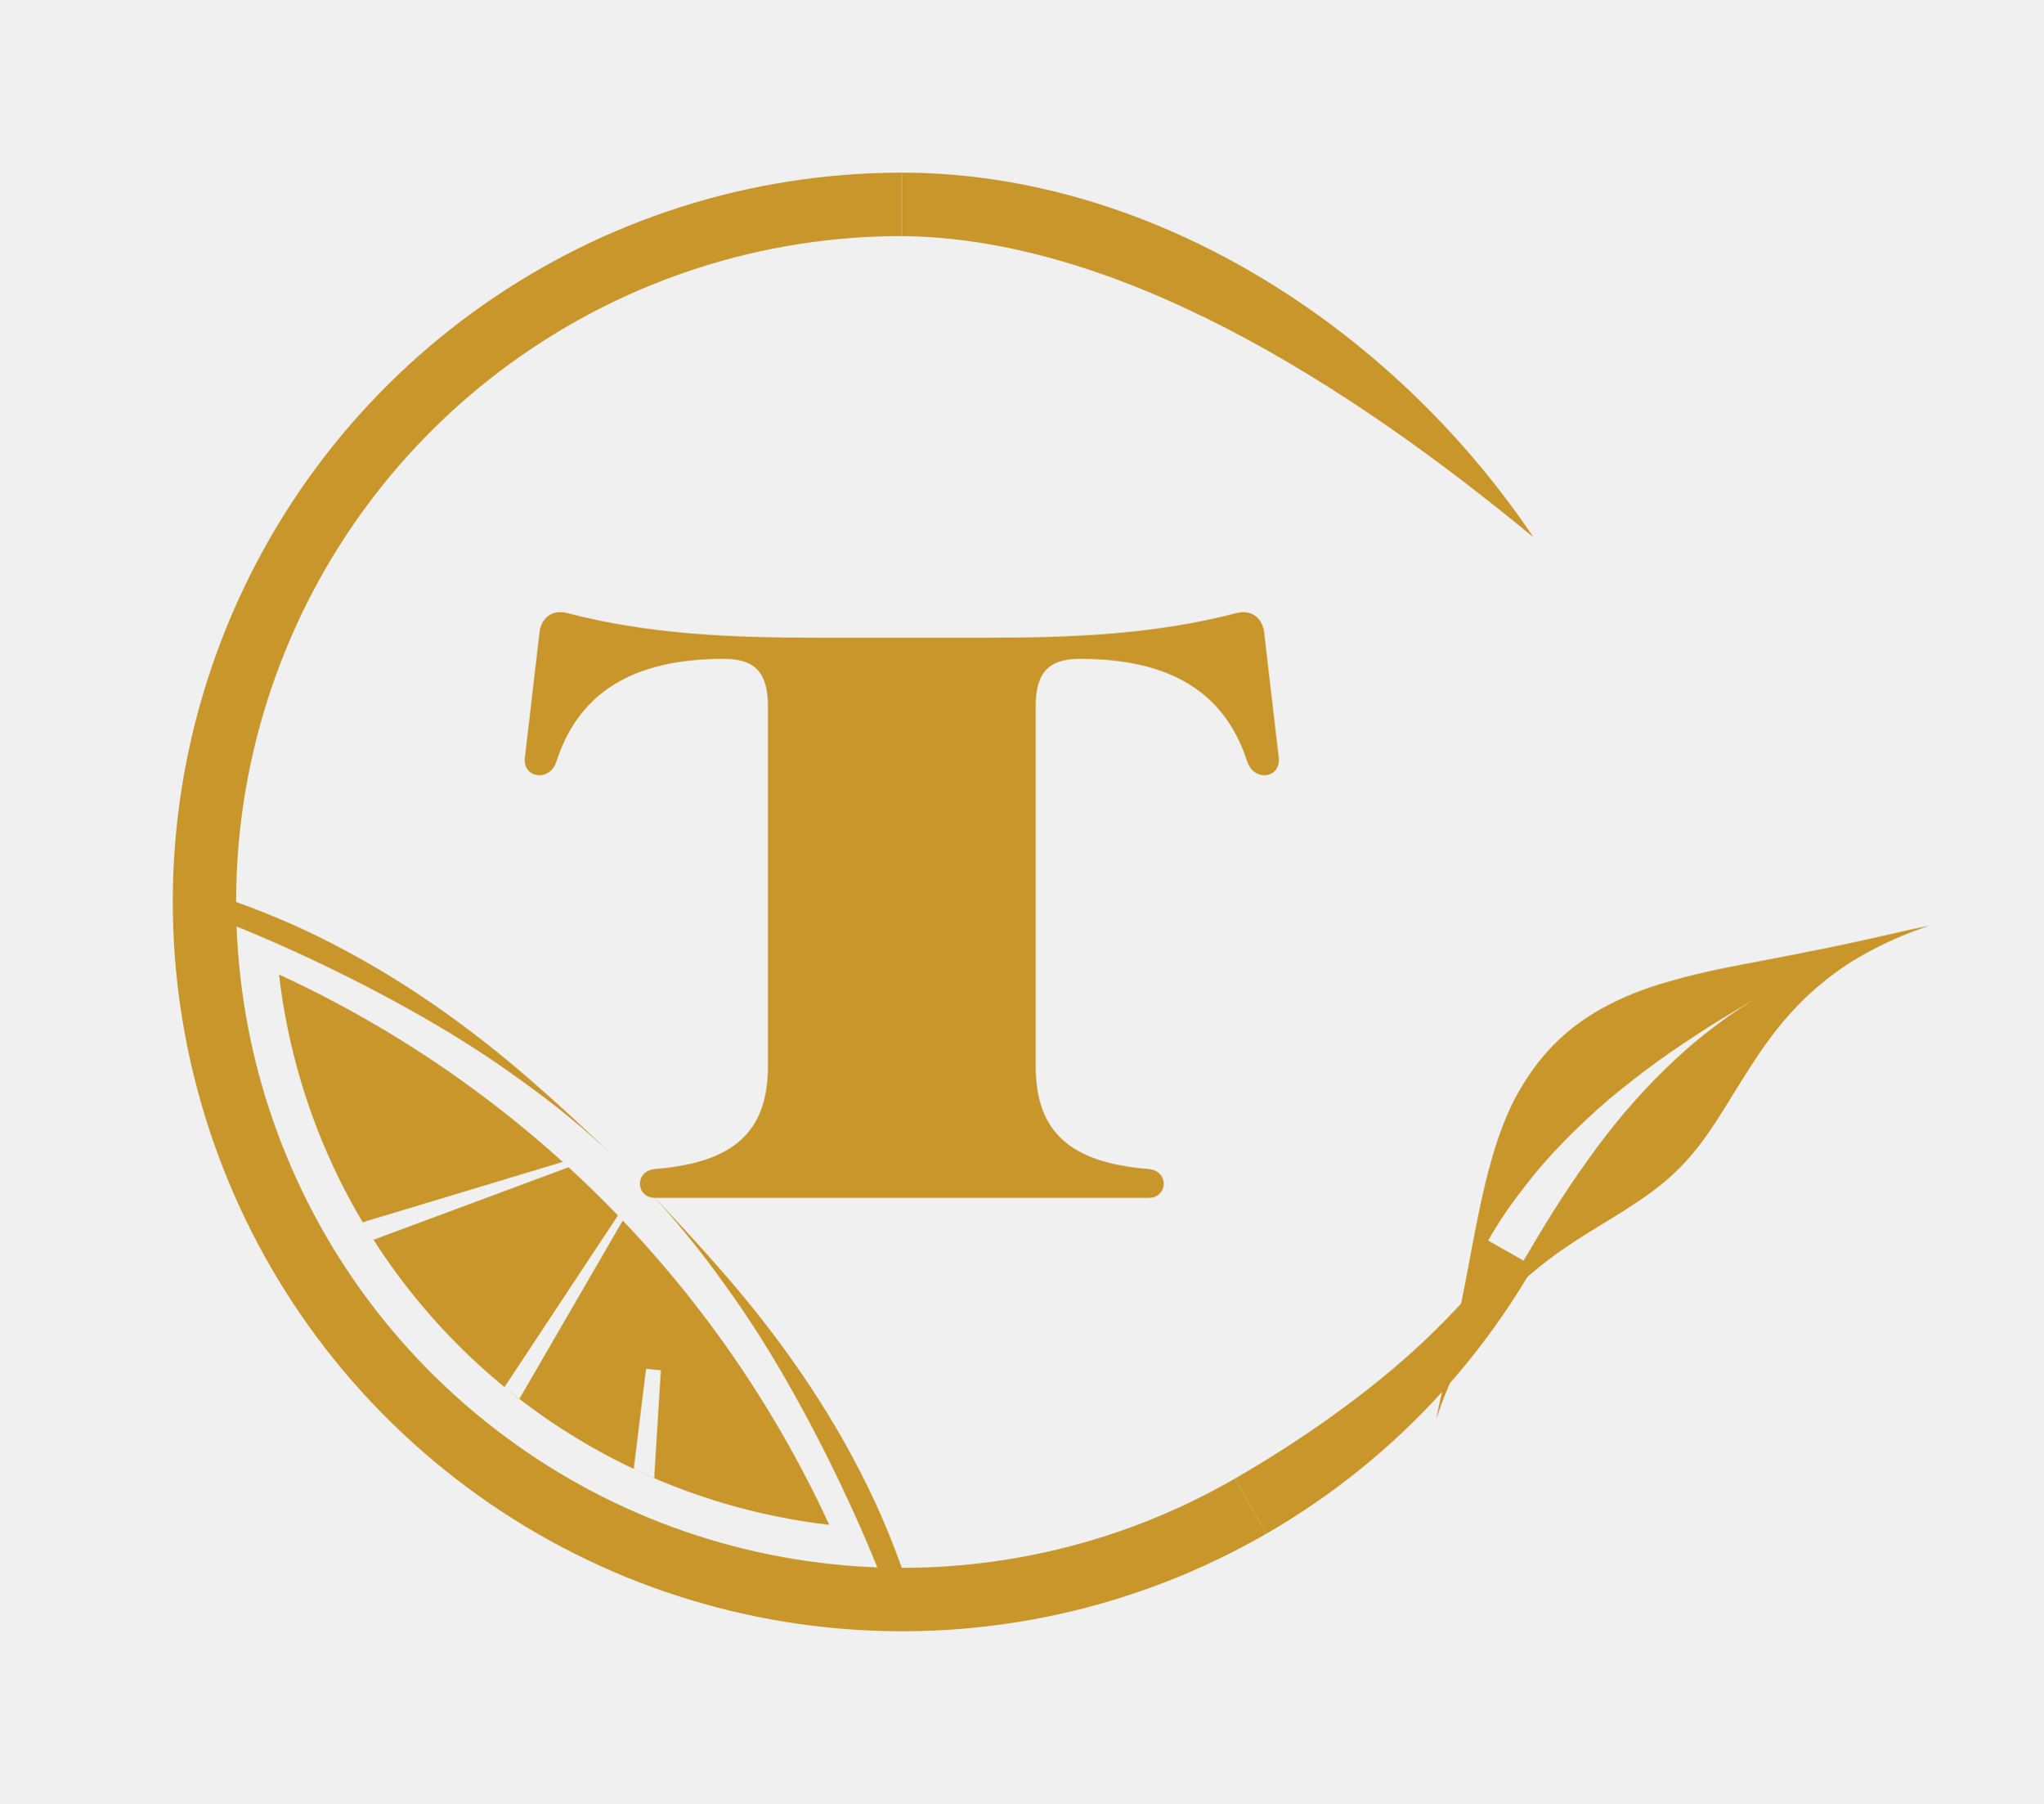
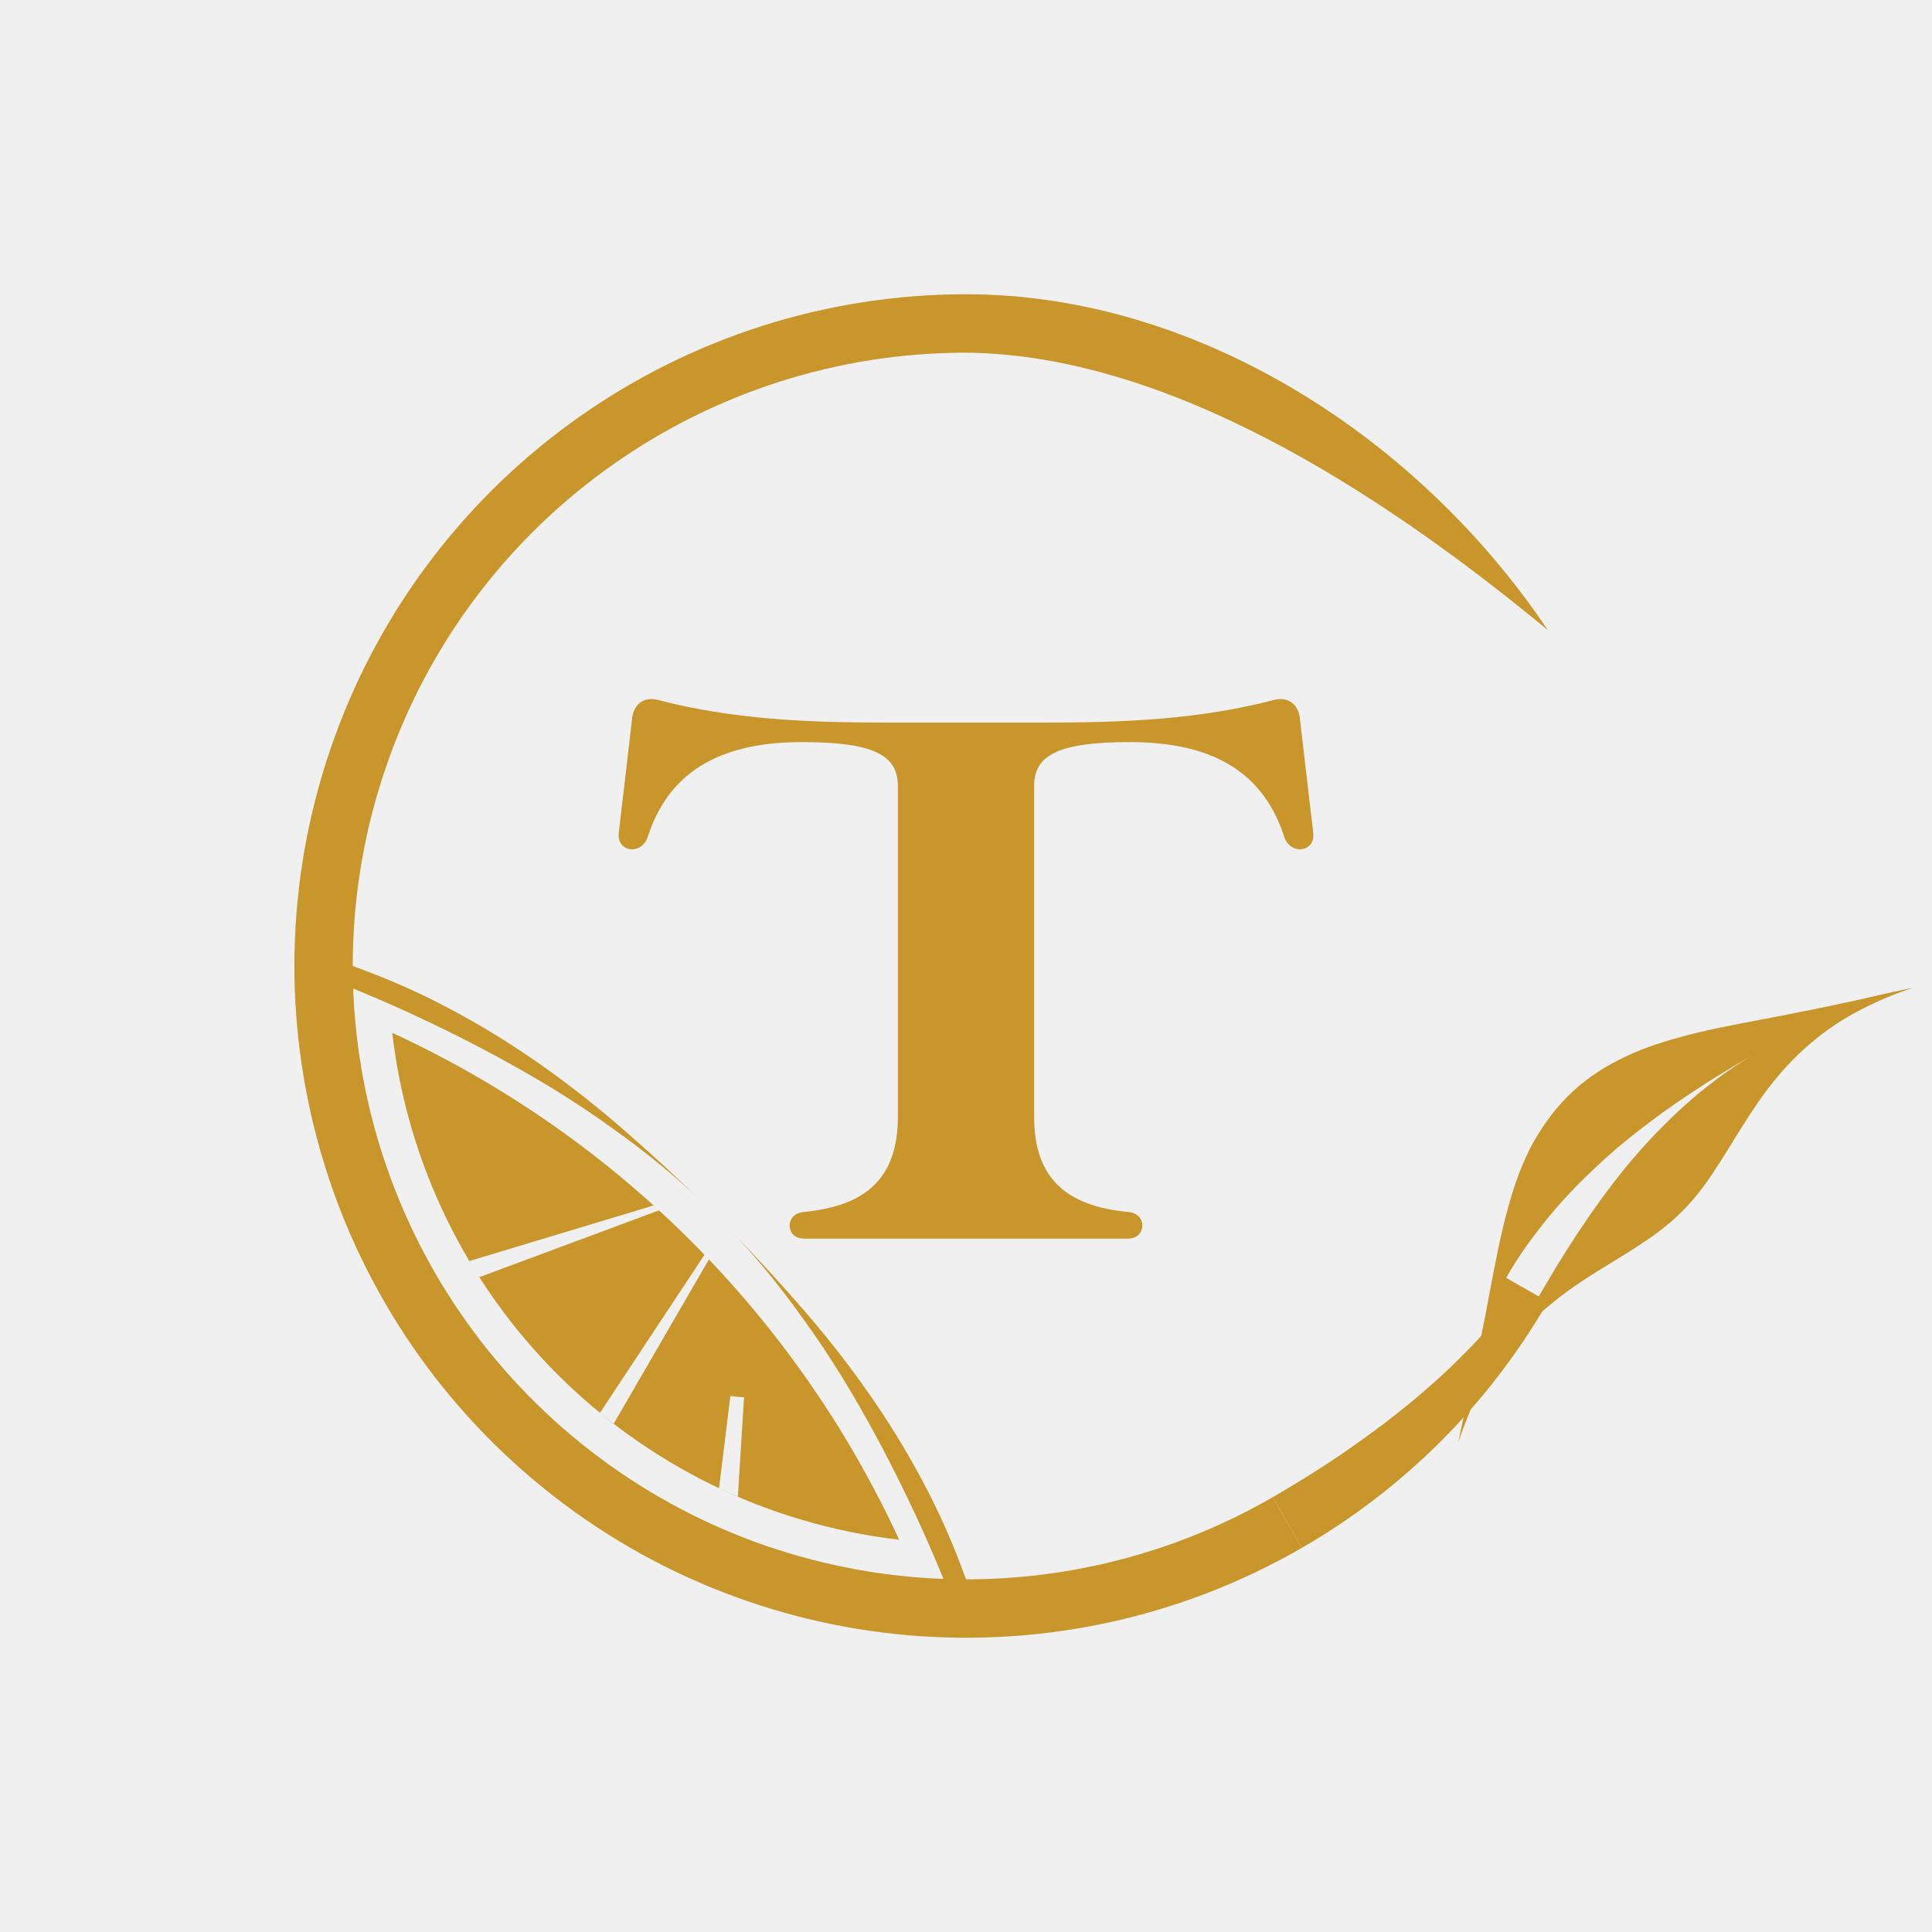
- <svg xmlns="http://www.w3.org/2000/svg" viewBox="0 0 580 512" role="img" aria-labelledby="title desc" fill="#c8962a">
+ <svg xmlns="http://www.w3.org/2000/svg" viewBox="0 0 512 512" role="img" aria-labelledby="title desc" fill="#c8962a">
  <defs>
    <path id="leaf-vein-source" d="M432.5,357.9              C435.5,352.8 438.1,347.4 440.3,341.9              C442.6,336.5 444.5,330.9 446.1,325.2              C447.7,319.5 449.0,313.8 450.1,308.0              C451.1,302.2 451.9,296.4 452.5,290.6              C453.1,284.9 453.4,279.1 453.7,273.3              C453.9,267.5 454.0,261.8 454.0,256.0              C454.0,261.8 453.6,267.5 452.8,273.2              C452.1,278.9 450.9,284.6 449.5,290.1              C448.1,295.7 446.4,301.1 444.5,306.5              C442.5,311.9 440.4,317.1 438.0,322.3              C435.7,327.4 433.2,332.4 430.6,337.4              C428.0,342.4 425.2,347.3 422.5,352.1              Z" />
-     <mask id="transparent-vein" maskUnits="userSpaceOnUse" maskContentUnits="userSpaceOnUse" x="0" y="0" width="580" height="512">
-       <rect width="580" height="512" fill="#fff" />
+     <mask id="transparent-vein" maskUnits="userSpaceOnUse" maskContentUnits="userSpaceOnUse" x="0" y="0" width="512" height="512">
+       <rect width="512" height="512" fill="#fff" />
      <use href="#leaf-vein-source" fill="#000" />
    </mask>
    <path id="lemon-flesh-source" fill-rule="evenodd" d="M79.2,276.6              A178,178 0 0,0 235.4,432.8              A319,319 0 0,0 79.2,276.6              Z              M103.0,346.9              A178,178 0 0,0 106.0,351.9              L161.4,331.3              A319,319 0 0,0 159.7,329.8              Z              M143.2,393.7              A178,178 0 0,0 147.4,397.1              L176.8,346.4              A319,319 0 0,0 175.4,345.0              Z              M179.9,416.9              A178,178 0 0,0 185.7,419.5              L187.6,388.9              A69.0,69.0 0 0,1 183.4,388.5              Z" />
    <path id="lemon-boundary-bottom-source" d="M256.0,463.0              C252.1,452.1 247.6,440.9 242.5,429.6              C237.4,418.4 231.8,407.1 225.7,396.2              C219.6,385.2 213.0,374.6 205.8,364.7              C198.7,354.7 191.1,345.4 183.1,337.1              C191.1,345.4 198.7,353.6 205.8,361.8              C213.0,370.1 219.6,378.5 225.7,387.2              C231.8,395.9 237.4,404.9 242.5,414.5              C247.6,424.0 252.1,434.1 256.0,445.0              Z" />
    <path id="lemon-boundary-left-source" d="M49.0,256.0              C59.9,259.9 71.1,264.4 82.4,269.5              C93.6,274.6 104.9,280.2 115.8,286.3              C126.8,292.4 137.4,299.0 147.3,306.2              C157.3,313.3 166.6,320.9 174.9,328.9              C166.6,320.9 158.4,313.3 150.2,306.2              C141.9,299.0 133.5,292.4 124.8,286.3              C116.1,280.2 107.1,274.6 97.5,269.5              C88.0,264.4 77.9,259.9 67.0,256.0              Z" />
  </defs>
-   <g>
-     <path d="M435.3,152.5 C394.8,92.2 326.4,49 256,49 L256,67 C317.4,67.6 382.2,108.6 435.3,152.5 Z" />
-     <path d="M256,49 A207,207 0 1,0 359.5,435.3 L350.5,419.7 A189,189 0 1,1 256,67 Z" />
-     <path d="M435.3,359.5              A207,207 0 0,1 359.5,435.3              L350.5,419.7              C360.0,414.2 369.3,408.3 378.3,401.8              C387.4,395.3 396.1,388.3 404.4,380.5              C412.6,372.7 420.4,364.2 427.5,355.0              Z" />
-   </g>
-   <path id="letter-t" fill="#c8962a" d="M161.0,174.0            C184.0,180.0 207.0,181.0 232.0,181.0            L280.0,181.0            C305.0,181.0 328.0,180.0 351.0,174.0            C355.0,173.0 358.0,175.0 358.8,179.0            L363.0,215.0            C363.7,221.0 355.8,222.0 354.0,216.0            C347.0,194.5 329.5,187.0 306.5,187.0            C297.6,187.0 294.0,191.0 294.0,200.5            L294.0,302.5            C294.0,321.5 304.0,330.0 326.0,331.8            C332.0,332.3 331.6,340.0 326.0,340.0            L186.0,340.0            C180.4,340.0 180.0,332.3 186.0,331.8            C208.0,330.0 218.0,321.5 218.0,302.5            L218.0,200.5            C218.0,191.0 214.4,187.0 205.5,187.0            C182.5,187.0 165.0,194.5 158.0,216.0            C156.2,222.0 148.3,221.0 149.0,215.0            L153.2,179.0            C154.0,175.0 157.0,173.0 161.0,174.0            Z" />
-   <use id="lemon-flesh" href="#lemon-flesh-source" />
-   <g id="lemon-boundary">
-     <use href="#lemon-boundary-bottom-source" />
-     <use href="#lemon-boundary-left-source" />
-   </g>
-   <g transform="matrix(-0.5 -0.8660254 -0.8660254 0.5 948.6486 547.7025)">
-     <g mask="url(#transparent-vein)">
-       <path d="M396.0,396.0                C400.3,392.2 404.6,388.2 408.9,384.3                C413.2,380.3 417.6,376.4 422.2,372.3                C426.7,368.3 431.5,364.3 436.3,360.1                C441.1,355.9 446.1,351.5 450.7,346.8                C455.4,342.1 459.8,337.0 463.4,331.5                C466.9,325.9 469.7,320.0 471.4,313.7                C473.1,307.5 473.7,300.9 473.3,294.3                C473.0,287.7 471.7,281.1 470.0,274.7                C468.4,268.3 466.3,262.1 464.2,256.0                C462.1,249.9 460.0,244.1 458.1,238.3                C456.1,232.6 454.3,226.9 452.5,221.3                C450.8,215.8 449.1,210.2 447.3,204.8                C448.4,210.4 449.2,216.1 449.4,221.9                C449.7,227.7 449.4,233.4 448.4,239.2                C447.5,244.9 445.9,250.5 443.8,256.0                C441.7,261.5 439.1,266.7 436.4,271.8                C433.8,276.8 431.0,281.7 428.7,286.4                C426.3,291.2 424.4,295.9 423.1,300.8                C421.8,305.6 421.1,310.7 420.8,316.0                C420.4,321.3 420.4,326.8 420.2,332.6                C420.0,338.3 419.6,344.1 418.6,349.9                C417.7,355.7 416.3,361.4 414.2,366.8                C412.2,372.2 409.6,377.4 406.5,382.3                C403.4,387.1 399.8,391.7 396.0,396.0                Z" />
+   <g id="centered-logo" transform="translate(256 256) scale(0.86) translate(-256 -256)">
+     <g>
+       <path d="M435.3,152.5 C394.8,92.2 326.4,49 256,49 L256,67 C317.4,67.6 382.2,108.6 435.3,152.5 Z" />
+       <path d="M256,49 A207,207 0 1,0 359.5,435.3 L350.5,419.7 A189,189 0 1,1 256,67 Z" />
+       <path d="M435.3,359.5              A207,207 0 0,1 359.5,435.3              L350.5,419.7              C360.0,414.2 369.3,408.3 378.3,401.8              C387.4,395.3 396.1,388.3 404.4,380.5              C412.6,372.7 420.4,364.2 427.5,355.0              Z" />
+     </g>
+     <path id="letter-t" fill="#c8962a" d="M161.0,174.0            C184.0,180.0 207.0,181.0 232.0,181.0            L280.0,181.0            C305.0,181.0 328.0,180.0 351.0,174.0            C355.0,173.0 358.0,175.0 358.8,179.0            L363.0,215.0            C363.7,221.0 355.8,222.0 354.0,216.0            C347.0,194.5 329.5,187.0 306.5,187.0            C284.5,187.0 277.0,191.0 277.0,200.5            L277.0,302.5            C277.0,321.5 287.0,330.0 306.0,331.8            C312.0,332.3 311.6,340.0 306.0,340.0            L206.0,340.0            C200.4,340.0 200.0,332.3 206.0,331.8            C225.0,330.0 235.0,321.5 235.0,302.5            L235.0,200.5            C235.0,191.0 227.5,187.0 205.5,187.0            C182.5,187.0 165.0,194.5 158.0,216.0            C156.2,222.0 148.3,221.0 149.0,215.0            L153.2,179.0            C154.0,175.0 157.0,173.0 161.0,174.0            Z" />
+     <use id="lemon-flesh" href="#lemon-flesh-source" />
+     <g id="lemon-boundary">
+       <use href="#lemon-boundary-bottom-source" />
+       <use href="#lemon-boundary-left-source" />
+     </g>
+     <g transform="matrix(-0.5 -0.8660254 -0.8660254 0.5 948.6486 547.7025)">
+       <g mask="url(#transparent-vein)">
+         <path d="M396.0,396.0                C400.3,392.2 404.6,388.2 408.9,384.3                C413.2,380.3 417.6,376.4 422.2,372.3                C426.7,368.3 431.5,364.3 436.3,360.1                C441.1,355.9 446.1,351.5 450.7,346.8                C455.4,342.1 459.8,337.0 463.4,331.5                C466.9,325.9 469.7,320.0 471.4,313.7                C473.1,307.5 473.7,300.9 473.3,294.3                C473.0,287.7 471.7,281.1 470.0,274.7                C468.4,268.3 466.3,262.1 464.2,256.0                C462.1,249.9 460.0,244.1 458.1,238.3                C456.1,232.6 454.3,226.9 452.5,221.3                C450.8,215.8 449.1,210.2 447.3,204.8                C448.4,210.4 449.2,216.1 449.4,221.9                C449.7,227.7 449.4,233.4 448.4,239.2                C447.5,244.9 445.9,250.5 443.8,256.0                C441.7,261.5 439.1,266.7 436.4,271.8                C433.8,276.8 431.0,281.7 428.7,286.4                C426.3,291.2 424.4,295.9 423.1,300.8                C421.8,305.6 421.1,310.7 420.8,316.0                C420.4,321.3 420.4,326.8 420.2,332.6                C420.0,338.3 419.6,344.1 418.6,349.9                C417.7,355.7 416.3,361.4 414.2,366.8                C412.2,372.2 409.6,377.4 406.5,382.3                C403.4,387.1 399.8,391.7 396.0,396.0                Z" />
+       </g>
    </g>
  </g>
</svg>
